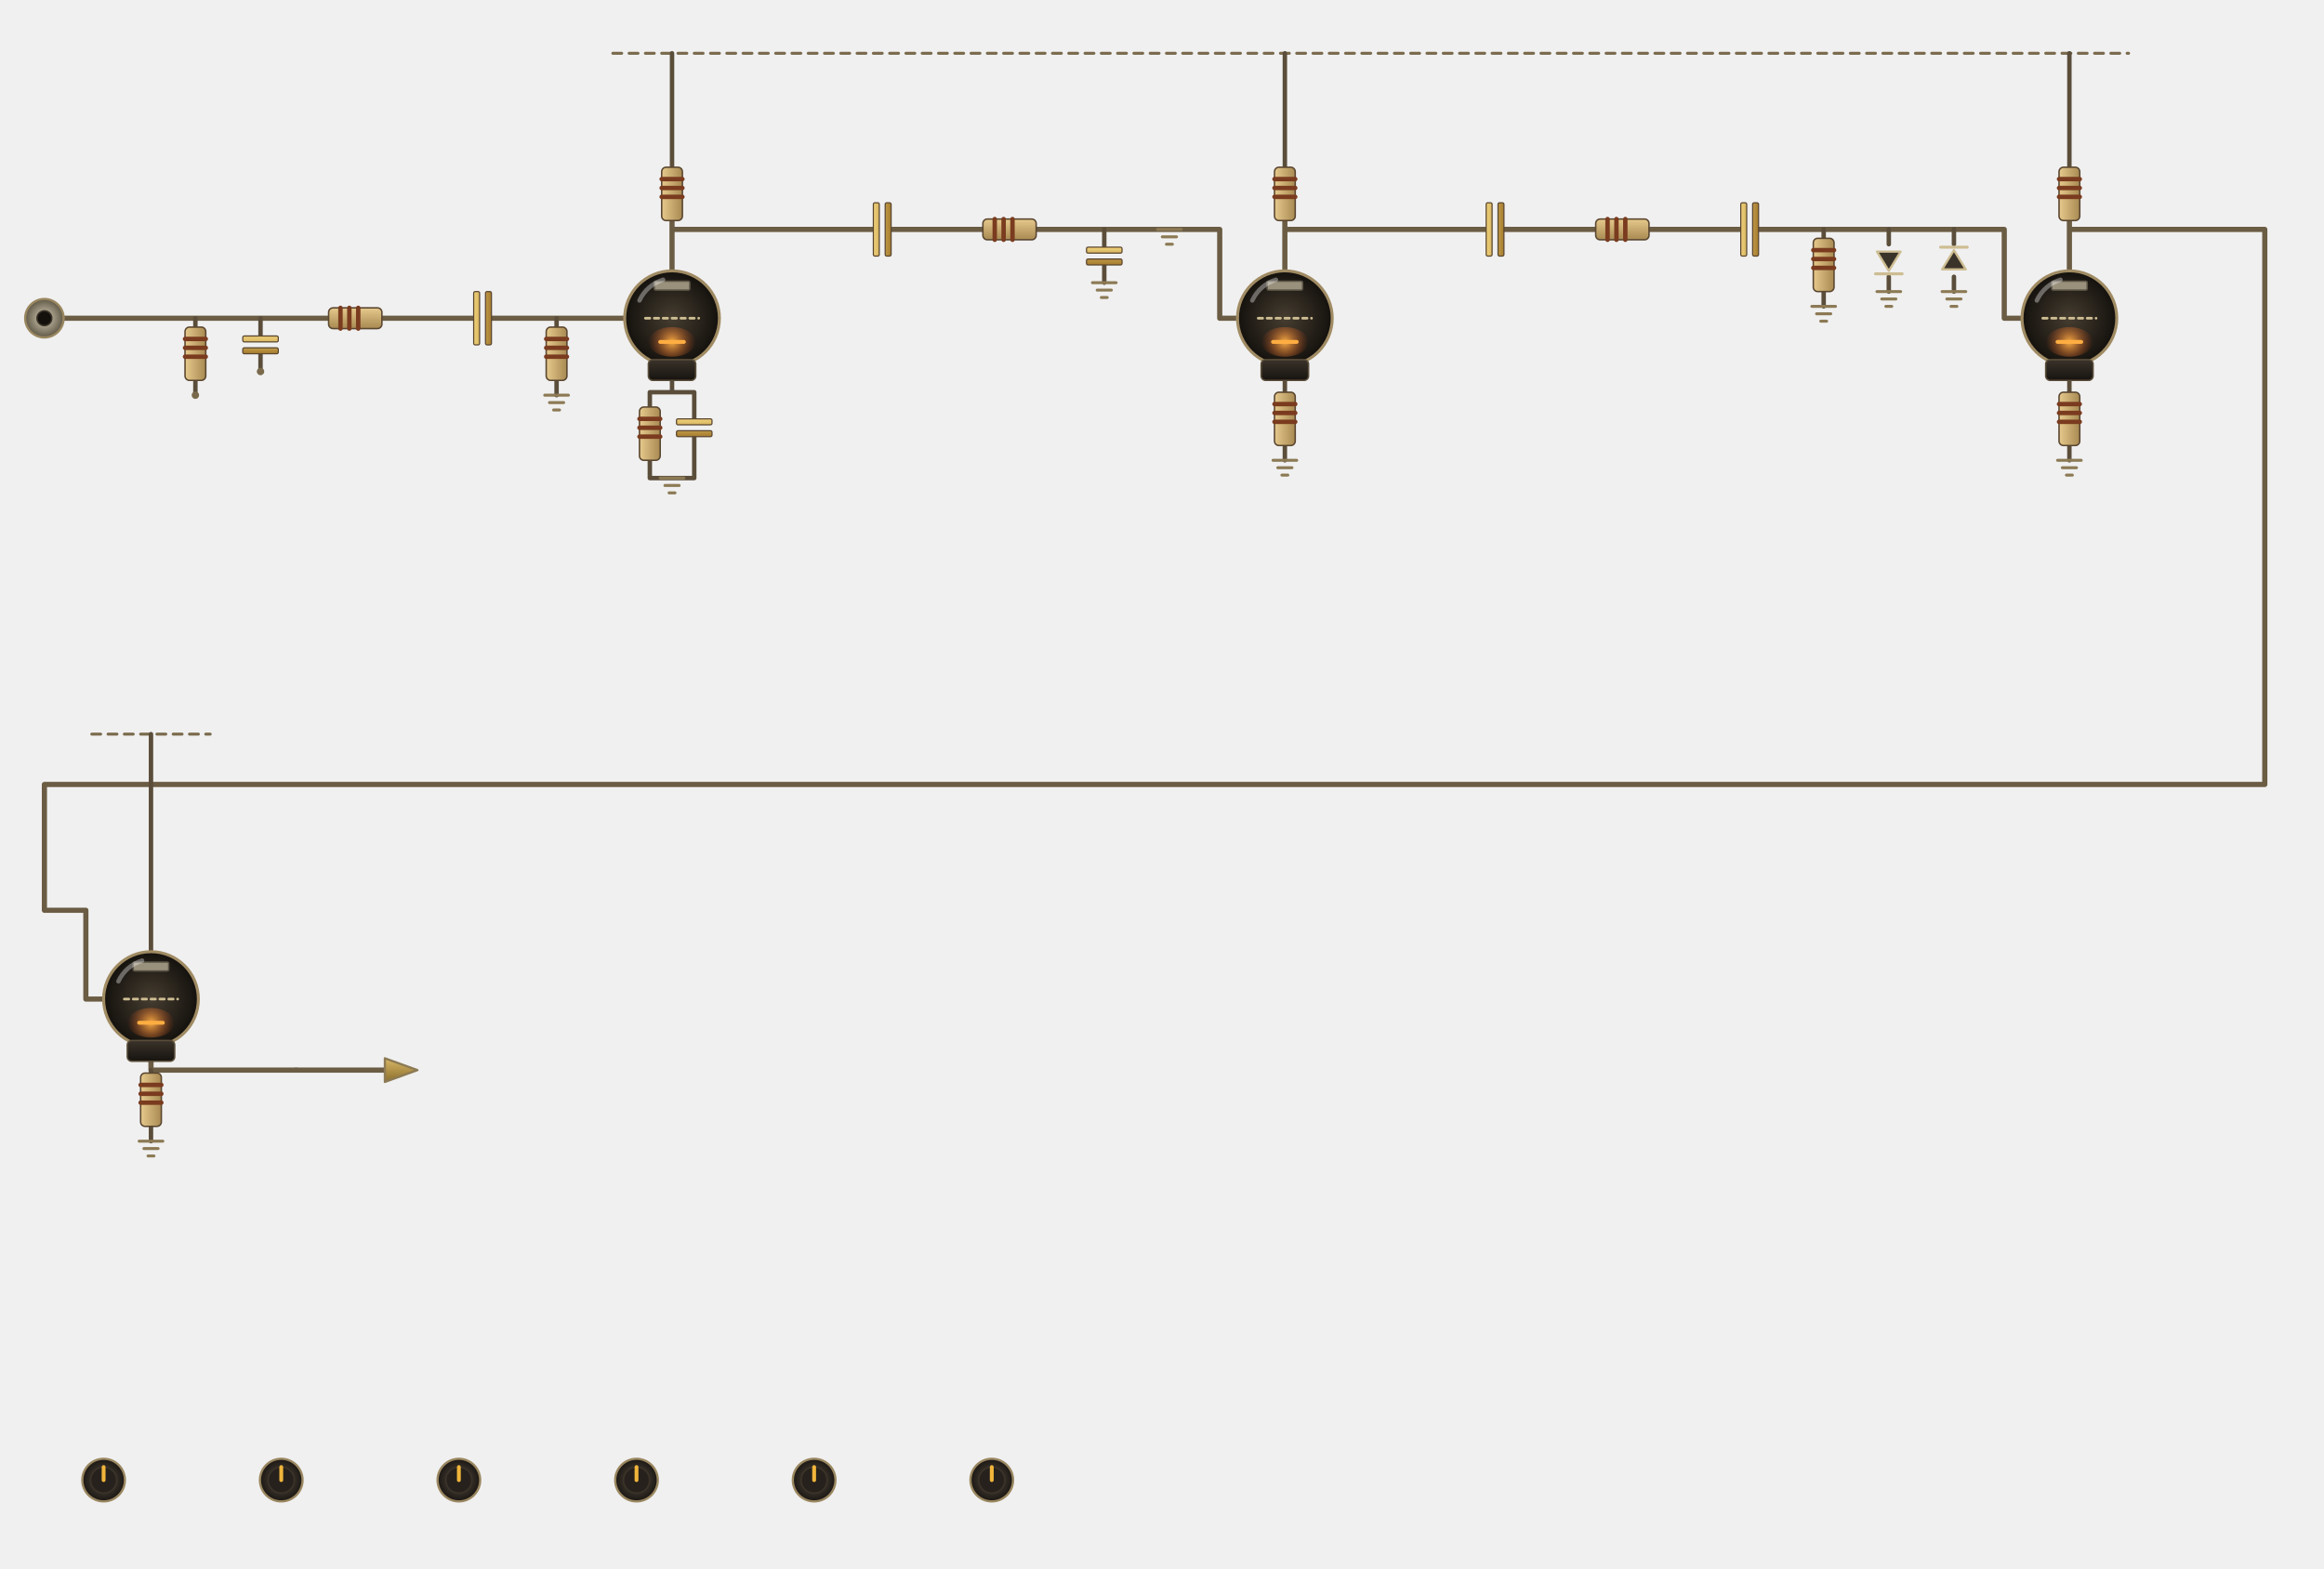
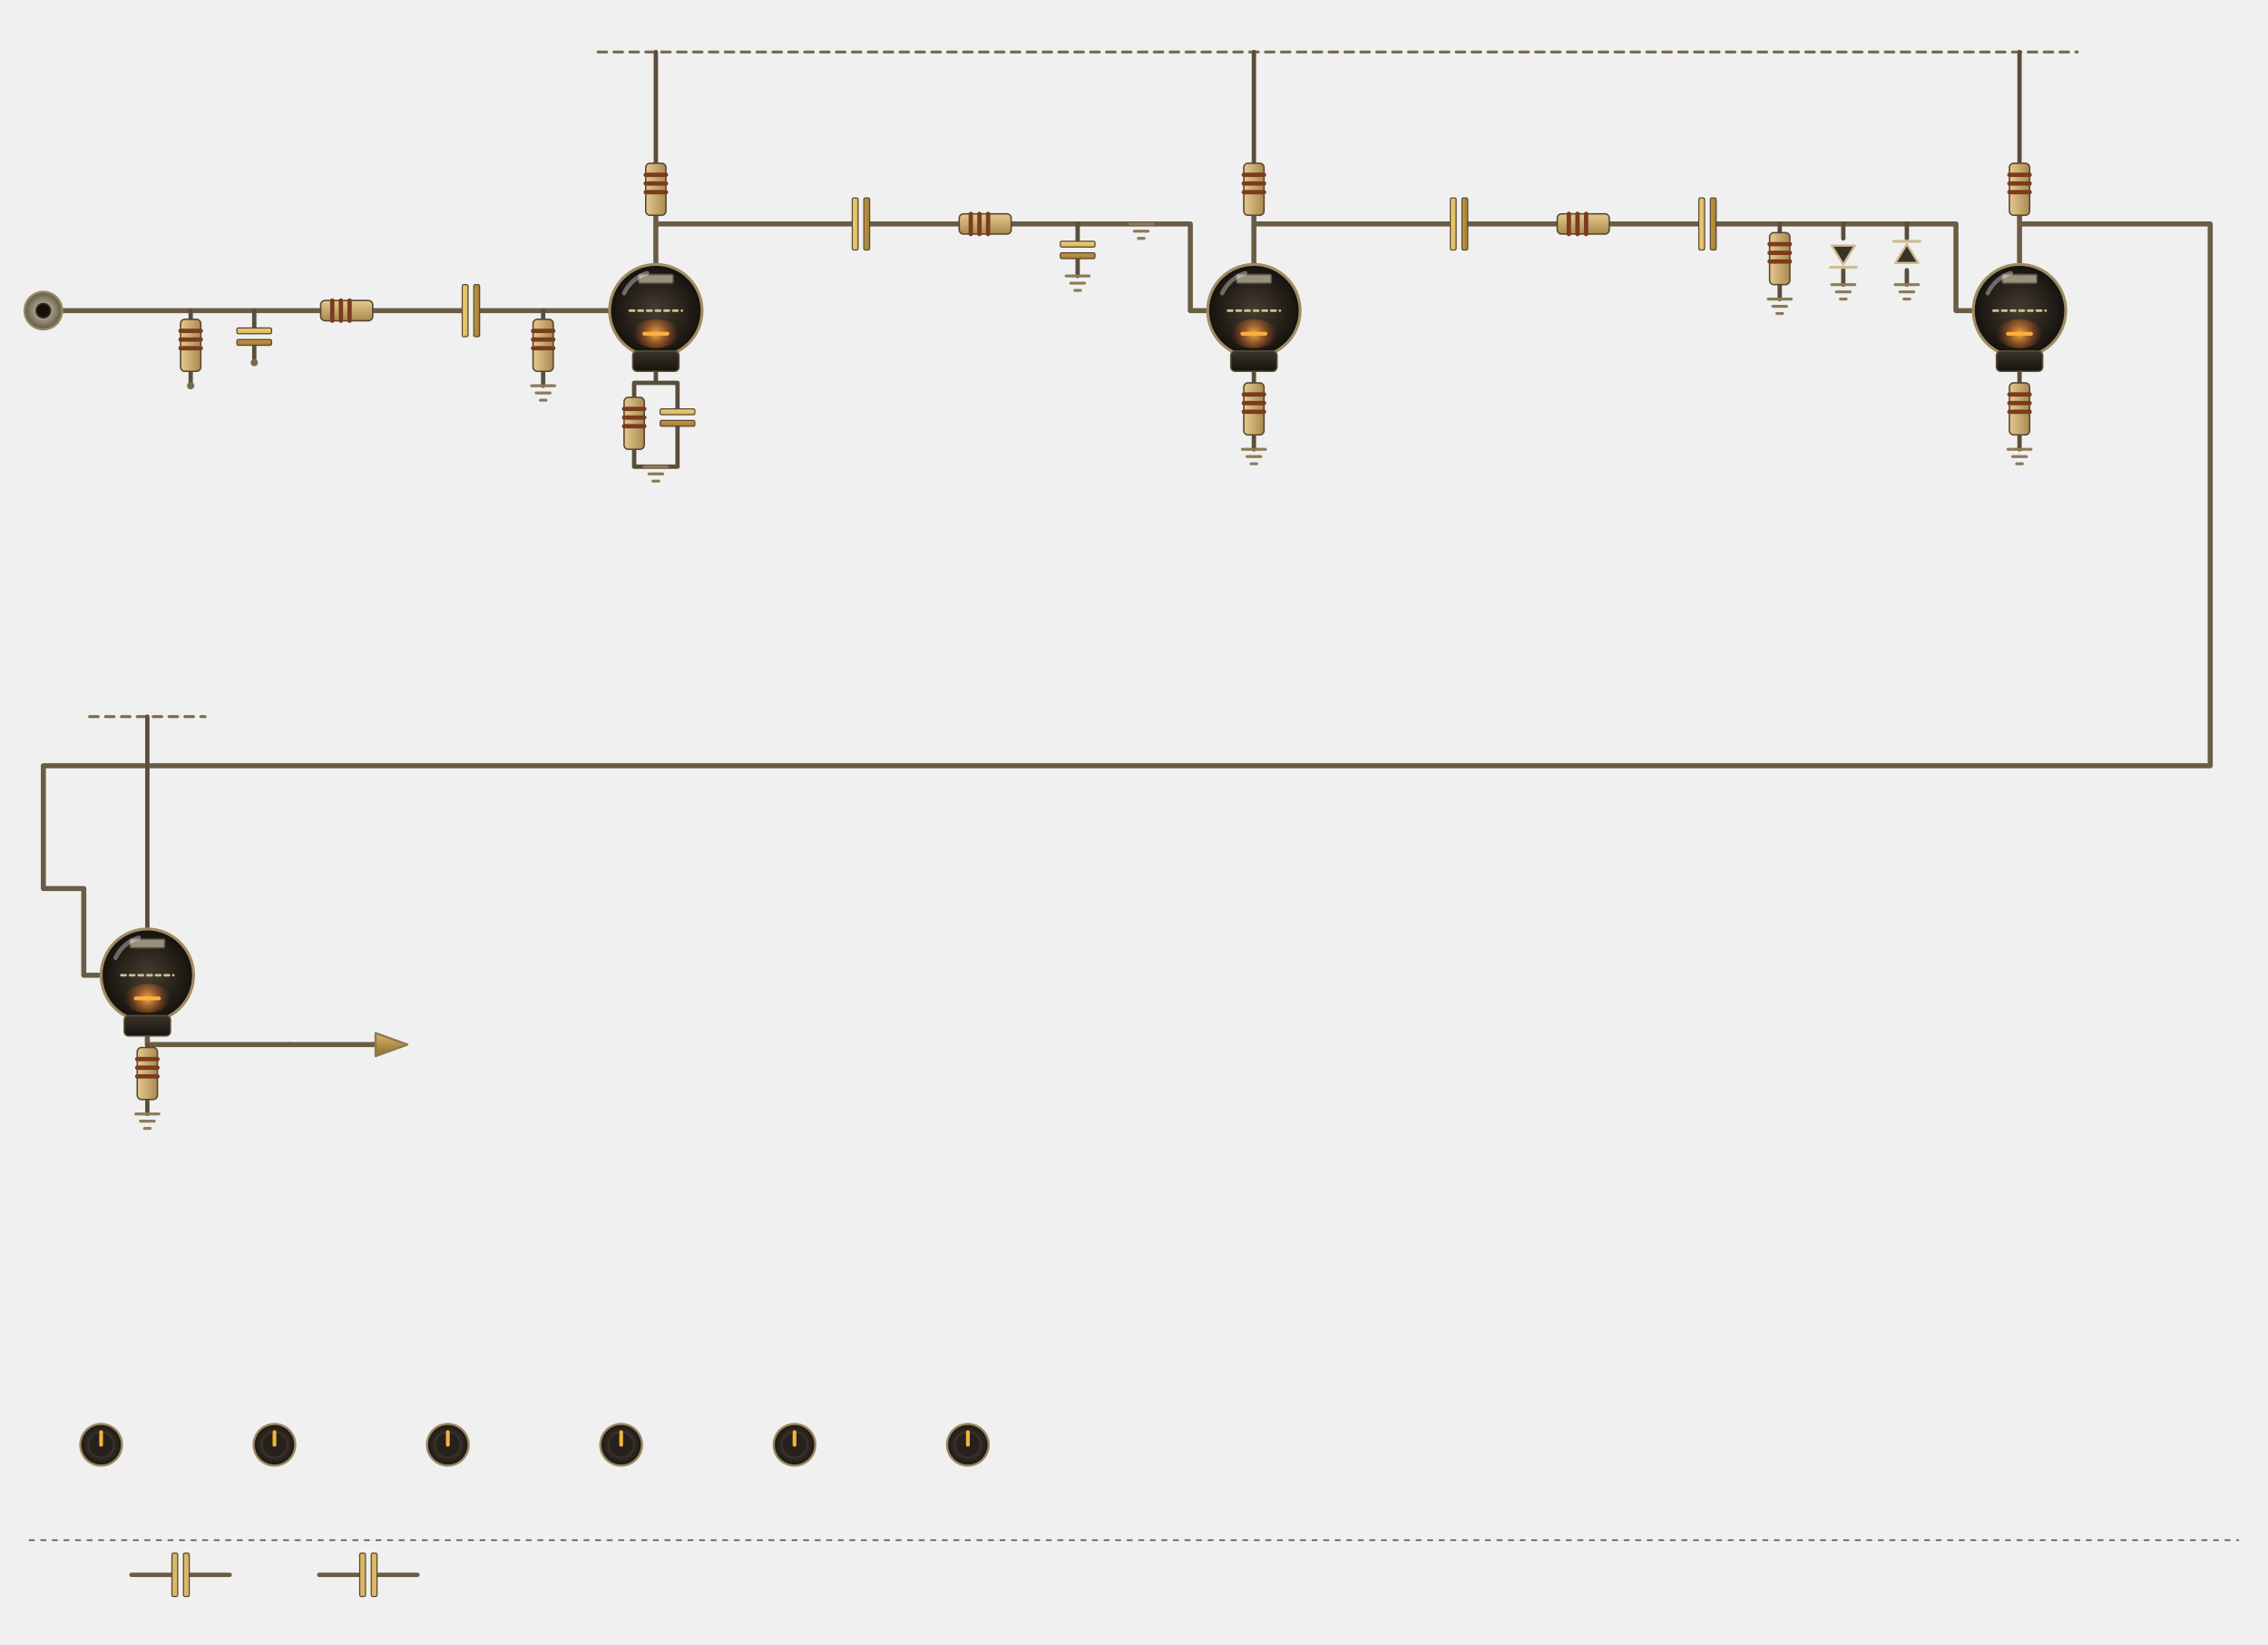
- <svg xmlns="http://www.w3.org/2000/svg" width="1570" height="1060" viewBox="0 0 1570 1060">
+ <svg xmlns="http://www.w3.org/2000/svg" width="1570" height="1138" viewBox="0 0 1570 1138">
  <defs>
    <radialGradient id="g1" cx="30" cy="215" r="13" gradientUnits="userSpaceOnUse">
      <stop offset="0" stop-color="#d9d0b8" />
      <stop offset="1" stop-color="#5f5846" />
    </radialGradient>
    <linearGradient id="g2" x1="125" y1="0" x2="139" y2="0" gradientUnits="userSpaceOnUse">
      <stop offset="0" stop-color="#e6c98c" />
      <stop offset="1" stop-color="#a88a52" />
    </linearGradient>
    <linearGradient id="g3" x1="0" y1="227" x2="0" y2="239" gradientUnits="userSpaceOnUse">
      <stop offset="0" stop-color="#f0d27a" />
      <stop offset="1" stop-color="#a67c2e" />
    </linearGradient>
    <linearGradient id="g4" x1="0" y1="208" x2="0" y2="222" gradientUnits="userSpaceOnUse">
      <stop offset="0" stop-color="#e6c98c" />
      <stop offset="1" stop-color="#a88a52" />
    </linearGradient>
    <linearGradient id="g5" x1="320" y1="0" x2="332" y2="0" gradientUnits="userSpaceOnUse">
      <stop offset="0" stop-color="#f0d27a" />
      <stop offset="1" stop-color="#a67c2e" />
    </linearGradient>
    <linearGradient id="g6" x1="369" y1="0" x2="383" y2="0" gradientUnits="userSpaceOnUse">
      <stop offset="0" stop-color="#e6c98c" />
      <stop offset="1" stop-color="#a88a52" />
    </linearGradient>
    <linearGradient id="g7" x1="590" y1="0" x2="602" y2="0" gradientUnits="userSpaceOnUse">
      <stop offset="0" stop-color="#f0d27a" />
      <stop offset="1" stop-color="#a67c2e" />
    </linearGradient>
    <linearGradient id="g8" x1="0" y1="148" x2="0" y2="162" gradientUnits="userSpaceOnUse">
      <stop offset="0" stop-color="#e6c98c" />
      <stop offset="1" stop-color="#a88a52" />
    </linearGradient>
    <linearGradient id="g9" x1="0" y1="167" x2="0" y2="179" gradientUnits="userSpaceOnUse">
      <stop offset="0" stop-color="#f0d27a" />
      <stop offset="1" stop-color="#a67c2e" />
    </linearGradient>
    <linearGradient id="g10" x1="1004" y1="0" x2="1016" y2="0" gradientUnits="userSpaceOnUse">
      <stop offset="0" stop-color="#f0d27a" />
      <stop offset="1" stop-color="#a67c2e" />
    </linearGradient>
    <linearGradient id="g11" x1="0" y1="148" x2="0" y2="162" gradientUnits="userSpaceOnUse">
      <stop offset="0" stop-color="#e6c98c" />
      <stop offset="1" stop-color="#a88a52" />
    </linearGradient>
    <linearGradient id="g12" x1="1176" y1="0" x2="1188" y2="0" gradientUnits="userSpaceOnUse">
      <stop offset="0" stop-color="#f0d27a" />
      <stop offset="1" stop-color="#a67c2e" />
    </linearGradient>
    <linearGradient id="g13" x1="1225" y1="0" x2="1239" y2="0" gradientUnits="userSpaceOnUse">
      <stop offset="0" stop-color="#e6c98c" />
      <stop offset="1" stop-color="#a88a52" />
    </linearGradient>
    <linearGradient id="g16" x1="447" y1="0" x2="461" y2="0" gradientUnits="userSpaceOnUse">
      <stop offset="0" stop-color="#e6c98c" />
      <stop offset="1" stop-color="#a88a52" />
    </linearGradient>
    <radialGradient id="g17" cx="454" cy="215" r="32" gradientUnits="userSpaceOnUse">
      <stop offset="0" stop-color="#463d30" />
      <stop offset="1" stop-color="#14110d" />
    </radialGradient>
    <radialGradient id="g18" cx="454" cy="231" r="16" gradientUnits="userSpaceOnUse">
      <stop offset="0" stop-color="#ffb347" stop-opacity="0.95" />
      <stop offset="1" stop-color="#c1441a" stop-opacity="0" />
    </radialGradient>
    <linearGradient id="g19" x1="0" y1="243" x2="0" y2="257" gradientUnits="userSpaceOnUse">
      <stop offset="0" stop-color="#3a332a" />
      <stop offset="1" stop-color="#16130f" />
    </linearGradient>
    <linearGradient id="g20" x1="432" y1="0" x2="446" y2="0" gradientUnits="userSpaceOnUse">
      <stop offset="0" stop-color="#e6c98c" />
      <stop offset="1" stop-color="#a88a52" />
    </linearGradient>
    <linearGradient id="g21" x1="0" y1="283" x2="0" y2="295" gradientUnits="userSpaceOnUse">
      <stop offset="0" stop-color="#f0d27a" />
      <stop offset="1" stop-color="#a67c2e" />
    </linearGradient>
    <linearGradient id="g22" x1="861" y1="0" x2="875" y2="0" gradientUnits="userSpaceOnUse">
      <stop offset="0" stop-color="#e6c98c" />
      <stop offset="1" stop-color="#a88a52" />
    </linearGradient>
    <radialGradient id="g23" cx="868" cy="215" r="32" gradientUnits="userSpaceOnUse">
      <stop offset="0" stop-color="#463d30" />
      <stop offset="1" stop-color="#14110d" />
    </radialGradient>
    <radialGradient id="g24" cx="868" cy="231" r="16" gradientUnits="userSpaceOnUse">
      <stop offset="0" stop-color="#ffb347" stop-opacity="0.95" />
      <stop offset="1" stop-color="#c1441a" stop-opacity="0" />
    </radialGradient>
    <linearGradient id="g25" x1="0" y1="243" x2="0" y2="257" gradientUnits="userSpaceOnUse">
      <stop offset="0" stop-color="#3a332a" />
      <stop offset="1" stop-color="#16130f" />
    </linearGradient>
    <linearGradient id="g26" x1="861" y1="0" x2="875" y2="0" gradientUnits="userSpaceOnUse">
      <stop offset="0" stop-color="#e6c98c" />
      <stop offset="1" stop-color="#a88a52" />
    </linearGradient>
    <linearGradient id="g27" x1="1391" y1="0" x2="1405" y2="0" gradientUnits="userSpaceOnUse">
      <stop offset="0" stop-color="#e6c98c" />
      <stop offset="1" stop-color="#a88a52" />
    </linearGradient>
    <radialGradient id="g28" cx="1398" cy="215" r="32" gradientUnits="userSpaceOnUse">
      <stop offset="0" stop-color="#463d30" />
      <stop offset="1" stop-color="#14110d" />
    </radialGradient>
    <radialGradient id="g29" cx="1398" cy="231" r="16" gradientUnits="userSpaceOnUse">
      <stop offset="0" stop-color="#ffb347" stop-opacity="0.95" />
      <stop offset="1" stop-color="#c1441a" stop-opacity="0" />
    </radialGradient>
    <linearGradient id="g30" x1="0" y1="243" x2="0" y2="257" gradientUnits="userSpaceOnUse">
      <stop offset="0" stop-color="#3a332a" />
      <stop offset="1" stop-color="#16130f" />
    </linearGradient>
    <linearGradient id="g31" x1="1391" y1="0" x2="1405" y2="0" gradientUnits="userSpaceOnUse">
      <stop offset="0" stop-color="#e6c98c" />
      <stop offset="1" stop-color="#a88a52" />
    </linearGradient>
    <radialGradient id="g32" cx="102" cy="675" r="32" gradientUnits="userSpaceOnUse">
      <stop offset="0" stop-color="#463d30" />
      <stop offset="1" stop-color="#14110d" />
    </radialGradient>
    <radialGradient id="g33" cx="102" cy="691" r="16" gradientUnits="userSpaceOnUse">
      <stop offset="0" stop-color="#ffb347" stop-opacity="0.95" />
      <stop offset="1" stop-color="#c1441a" stop-opacity="0" />
    </radialGradient>
    <linearGradient id="g34" x1="0" y1="703" x2="0" y2="717" gradientUnits="userSpaceOnUse">
      <stop offset="0" stop-color="#3a332a" />
      <stop offset="1" stop-color="#16130f" />
    </linearGradient>
    <linearGradient id="g35" x1="95" y1="0" x2="109" y2="0" gradientUnits="userSpaceOnUse">
      <stop offset="0" stop-color="#e6c98c" />
      <stop offset="1" stop-color="#a88a52" />
    </linearGradient>
    <radialGradient id="g36" cx="70" cy="1000" r="14.4" gradientUnits="userSpaceOnUse">
      <stop offset="0" stop-color="#5b5246" />
      <stop offset="1" stop-color="#1a1612" />
    </radialGradient>
    <radialGradient id="g37" cx="190" cy="1000" r="14.4" gradientUnits="userSpaceOnUse">
      <stop offset="0" stop-color="#5b5246" />
      <stop offset="1" stop-color="#1a1612" />
    </radialGradient>
    <radialGradient id="g38" cx="310" cy="1000" r="14.4" gradientUnits="userSpaceOnUse">
      <stop offset="0" stop-color="#5b5246" />
      <stop offset="1" stop-color="#1a1612" />
    </radialGradient>
    <radialGradient id="g39" cx="430" cy="1000" r="14.4" gradientUnits="userSpaceOnUse">
      <stop offset="0" stop-color="#5b5246" />
      <stop offset="1" stop-color="#1a1612" />
    </radialGradient>
    <radialGradient id="g40" cx="550" cy="1000" r="14.4" gradientUnits="userSpaceOnUse">
      <stop offset="0" stop-color="#5b5246" />
      <stop offset="1" stop-color="#1a1612" />
    </radialGradient>
    <radialGradient id="g41" cx="670" cy="1000" r="14.4" gradientUnits="userSpaceOnUse">
      <stop offset="0" stop-color="#5b5246" />
      <stop offset="1" stop-color="#1a1612" />
    </radialGradient>
    <linearGradient id="g42" x1="0" y1="715" x2="0" y2="731" gradientUnits="userSpaceOnUse">
      <stop offset="0" stop-color="#d9b866" />
      <stop offset="1" stop-color="#8a6d2c" />
    </linearGradient>
  </defs>
  <path id="rail0" d="M414,36 H1438" fill="none" stroke="#7a6a4c" stroke-width="2" stroke-linecap="round" stroke-linejoin="round" stroke-dasharray="6 5" />
  <path id="rail1" d="M62,496 H142" fill="none" stroke="#7a6a4c" stroke-width="2" stroke-linecap="round" stroke-linejoin="round" stroke-dasharray="6 5" />
  <path id="wire_INPUT" d="M43,215 H110 M110,215 H198 M198,215 H222 M258,215 H282 M282,215 H298 M298,215 H320 M332,215 H354 M354,215 H398 M398,215 H422" fill="none" stroke="#6b5c44" stroke-width="3.5" stroke-linecap="round" stroke-linejoin="round" />
  <path id="wire_V1" d="M454,155 H552 M552,155 H568 M568,155 H590 M602,155 H624 M624,155 H640 M640,155 H664 M700,155 H724 M724,155 H812 M812,155 H824 V215 H836 M868,155 H966 M966,155 H982 M982,155 H1004 M1016,155 H1038 M1038,155 H1054 M1054,155 H1078 M1114,155 H1138 M1138,155 H1154 M1154,155 H1176 M1188,155 H1210 M1210,155 H1342 M1342,155 H1354 V215 H1366 M454,149 V183 M868,149 V183" fill="none" stroke="#6b5c44" stroke-width="3.5" stroke-linecap="round" stroke-linejoin="round" />
  <path id="wire_V2" d="M1398,155 H1530 V530 H30 V615 H46 M46,615 H58 V675 H70 M102,723 H200 M1398,149 V183 M102,717 V723" fill="none" stroke="#6b5c44" stroke-width="3.5" stroke-linecap="round" stroke-linejoin="round" />
  <path id="wire_OUT" d="M200,723 H260" fill="none" stroke="#6b5c44" stroke-width="3.5" stroke-linecap="round" stroke-linejoin="round" />
  <path id="wire_static" d="M132,215 V221 M132,257 V267 M176,215 V227 M176,239 V251 M376,215 V221 M376,257 V267 M746,155 V167 M746,179 V191 M1232,155 V161 M1232,197 V207 M1276,155 V165 M1276,187 V197 M1320,155 V165 M1320,187 V197 M454,36 V113 M454,257 V265 M439,265 H469 M439,265 V275 M469,265 V283 M439,311 V323 H469 M469,295 V323 M868,36 V113 M868,257 V265 M868,301 V311 M1398,36 V113 M1398,257 V265 M1398,301 V311 M102,496 V643 M102,723 V725 M102,761 V771" fill="none" stroke="#5a4d3a" stroke-width="3" stroke-linecap="round" stroke-linejoin="round" />
  <path id="ground_376_267" d="M368,267 H384 M371.2,272 H380.8 M374,277 H378" fill="none" stroke="#8c7a55" stroke-width="2" stroke-linecap="round" stroke-linejoin="round" />
  <path id="ground_746_191" d="M738,191 H754 M741.2,196 H750.8 M744,201 H748" fill="none" stroke="#8c7a55" stroke-width="2" stroke-linecap="round" stroke-linejoin="round" />
  <path id="ground_790_155" d="M782,155 H798 M785.2,160 H794.8 M788,165 H792" fill="none" stroke="#8c7a55" stroke-width="2" stroke-linecap="round" stroke-linejoin="round" />
  <path id="ground_1232_207" d="M1224,207 H1240 M1227.2,212 H1236.8 M1230,217 H1234" fill="none" stroke="#8c7a55" stroke-width="2" stroke-linecap="round" stroke-linejoin="round" />
  <path id="ground_1276_197" d="M1268,197 H1284 M1271.2,202 H1280.8 M1274,207 H1278" fill="none" stroke="#8c7a55" stroke-width="2" stroke-linecap="round" stroke-linejoin="round" />
  <path id="ground_1320_197" d="M1312,197 H1328 M1315.2,202 H1324.8 M1318,207 H1322" fill="none" stroke="#8c7a55" stroke-width="2" stroke-linecap="round" stroke-linejoin="round" />
  <path id="ground_454_323" d="M446,323 H462 M449.2,328 H458.8 M452,333 H456" fill="none" stroke="#8c7a55" stroke-width="2" stroke-linecap="round" stroke-linejoin="round" />
  <path id="ground_868_311" d="M860,311 H876 M863.2,316 H872.8 M866,321 H870" fill="none" stroke="#8c7a55" stroke-width="2" stroke-linecap="round" stroke-linejoin="round" />
  <path id="ground_1398_311" d="M1390,311 H1406 M1393.2,316 H1402.8 M1396,321 H1400" fill="none" stroke="#8c7a55" stroke-width="2" stroke-linecap="round" stroke-linejoin="round" />
  <path id="ground_102_771" d="M94,771 H110 M97.2,776 H106.8 M100,781 H104" fill="none" stroke="#8c7a55" stroke-width="2" stroke-linecap="round" stroke-linejoin="round" />
  <ellipse id="jack_in" cx="30" cy="215" rx="13" ry="13" fill="url(#g1)" stroke="#9a8760" stroke-width="1.5" />
  <ellipse id="jack_hole" cx="30" cy="215" rx="5" ry="5" fill="#14110d" stroke="#3b3329" stroke-width="1" />
  <rect id="RSRC" x="125" y="221" width="14" height="36" rx="3" fill="url(#g2)" stroke="#5a4630" stroke-width="1" />
  <path id="RSRC_bands" d="M125,229 H139 M125,235 H139 M125,241 H139" fill="none" stroke="#7a3b1f" stroke-width="3" stroke-linecap="round" stroke-linejoin="round" />
  <ellipse id="valL_1_7k@R:RSRC" cx="143" cy="239" rx="1" ry="1" fill="none" stroke="none" />
  <ellipse id="open_132_267" cx="132" cy="267" rx="2.5" ry="2.5" fill="#7a6a4c" stroke="none" stroke-width="1" />
  <rect id="CPUa" x="164" y="227" width="24" height="4" rx="1" fill="url(#g3)" stroke="#5a4630" stroke-width="0.8" />
  <rect id="CPUb" x="164" y="235" width="24" height="4" rx="1" fill="url(#g3)" stroke="#5a4630" stroke-width="0.8" />
  <ellipse id="valL_2_110p@C:CPU" cx="191" cy="233" rx="1" ry="1" fill="none" stroke="none" />
  <ellipse id="open_176_251" cx="176" cy="251" rx="2.5" ry="2.5" fill="#7a6a4c" stroke="none" stroke-width="1" />
  <rect id="R1" x="222" y="208" width="36" height="14" rx="3" fill="url(#g4)" stroke="#5a4630" stroke-width="1" />
  <path id="R1_bands" d="M230,208 V222 M236,208 V222 M242,208 V222" fill="none" stroke="#7a3b1f" stroke-width="3" stroke-linecap="round" stroke-linejoin="round" />
  <ellipse id="valC_3_10k@R:R1" cx="240" cy="201" rx="1" ry="1" fill="none" stroke="none" />
  <rect id="C2a" x="320" y="197" width="4" height="36" rx="1" fill="url(#g5)" stroke="#5a4630" stroke-width="0.8" />
  <rect id="C2b" x="328" y="197" width="4" height="36" rx="1" fill="url(#g5)" stroke="#5a4630" stroke-width="0.8" />
  <ellipse id="valC_4_22n@C:C2" cx="326" cy="189" rx="1" ry="1" fill="none" stroke="none" />
  <rect id="R2" x="369" y="221" width="14" height="36" rx="3" fill="url(#g6)" stroke="#5a4630" stroke-width="1" />
  <path id="R2_bands" d="M369,229 H383 M369,235 H383 M369,241 H383" fill="none" stroke="#7a3b1f" stroke-width="3" stroke-linecap="round" stroke-linejoin="round" />
  <ellipse id="valL_5_1M@R:R2" cx="387" cy="239" rx="1" ry="1" fill="none" stroke="none" />
  <rect id="C4a" x="590" y="137" width="4" height="36" rx="1" fill="url(#g7)" stroke="#5a4630" stroke-width="0.8" />
  <rect id="C4b" x="598" y="137" width="4" height="36" rx="1" fill="url(#g7)" stroke="#5a4630" stroke-width="0.8" />
  <ellipse id="valC_6_10n@C:C4" cx="596" cy="129" rx="1" ry="1" fill="none" stroke="none" />
  <rect id="R13" x="664" y="148" width="36" height="14" rx="3" fill="url(#g8)" stroke="#5a4630" stroke-width="1" />
  <path id="R13_bands" d="M672,148 V162 M678,148 V162 M684,148 V162" fill="none" stroke="#7a3b1f" stroke-width="3" stroke-linecap="round" stroke-linejoin="round" />
  <ellipse id="valC_7_100k@R:R13" cx="682" cy="141" rx="1" ry="1" fill="none" stroke="none" />
  <rect id="C14a" x="734" y="167" width="24" height="4" rx="1" fill="url(#g9)" stroke="#5a4630" stroke-width="0.8" />
  <rect id="C14b" x="734" y="175" width="24" height="4" rx="1" fill="url(#g9)" stroke="#5a4630" stroke-width="0.8" />
  <ellipse id="valL_8_220p@C:C14" cx="761" cy="173" rx="1" ry="1" fill="none" stroke="none" />
  <rect id="C5a" x="1004" y="137" width="4" height="36" rx="1" fill="url(#g10)" stroke="#5a4630" stroke-width="0.8" />
  <rect id="C5b" x="1012" y="137" width="4" height="36" rx="1" fill="url(#g10)" stroke="#5a4630" stroke-width="0.8" />
  <ellipse id="valC_9_22n@C:C5" cx="1010" cy="129" rx="1" ry="1" fill="none" stroke="none" />
  <rect id="R15" x="1078" y="148" width="36" height="14" rx="3" fill="url(#g11)" stroke="#5a4630" stroke-width="1" />
  <path id="R15_bands" d="M1086,148 V162 M1092,148 V162 M1098,148 V162" fill="none" stroke="#7a3b1f" stroke-width="3" stroke-linecap="round" stroke-linejoin="round" />
  <ellipse id="valC_10_27k@R:R15" cx="1096" cy="141" rx="1" ry="1" fill="none" stroke="none" />
  <rect id="C18a" x="1176" y="137" width="4" height="36" rx="1" fill="url(#g12)" stroke="#5a4630" stroke-width="0.8" />
  <rect id="C18b" x="1184" y="137" width="4" height="36" rx="1" fill="url(#g12)" stroke="#5a4630" stroke-width="0.8" />
  <ellipse id="valC_11_220p@C:C18" cx="1182" cy="129" rx="1" ry="1" fill="none" stroke="none" />
  <rect id="R14" x="1225" y="161" width="14" height="36" rx="3" fill="url(#g13)" stroke="#5a4630" stroke-width="1" />
  <path id="R14_bands" d="M1225,169 H1239 M1225,175 H1239 M1225,181 H1239" fill="none" stroke="#7a3b1f" stroke-width="3" stroke-linecap="round" stroke-linejoin="round" />
  <ellipse id="valL_12_22k@R:R14" cx="1243" cy="179" rx="1" ry="1" fill="none" stroke="none" />
  <path id="diode_V1_14" d="M1268,170 H1284 L1276,183 Z" fill="#3a332a" stroke="#cdbd92" stroke-width="1.5" stroke-linecap="round" stroke-linejoin="round" />
  <path id="diode_bar_14" d="M1267,185 H1285" fill="none" stroke="#cdbd92" stroke-width="2" stroke-linecap="round" stroke-linejoin="round" />
  <path id="diode_V1_15" d="M1312,182 H1328 L1320,169 Z" fill="#3a332a" stroke="#cdbd92" stroke-width="1.5" stroke-linecap="round" stroke-linejoin="round" />
  <path id="diode_bar_15" d="M1311,167 H1329" fill="none" stroke="#cdbd92" stroke-width="2" stroke-linecap="round" stroke-linejoin="round" />
  <rect id="rp0" x="447" y="113" width="14" height="36" rx="3" fill="url(#g16)" stroke="#5a4630" stroke-width="1" />
  <path id="rp0_bands" d="M447,121 H461 M447,127 H461 M447,133 H461" fill="none" stroke="#7a3b1f" stroke-width="3" stroke-linecap="round" stroke-linejoin="round" />
  <ellipse id="valL_13_100k@R:R4" cx="465" cy="131" rx="1" ry="1" fill="none" stroke="none" />
  <ellipse id="tube_V1A-12AX7" cx="454" cy="215" rx="32" ry="32" fill="url(#g17)" stroke="#a08b63" stroke-width="2" />
  <rect id="plate_V1A" x="442" y="190" width="24" height="6" rx="1" fill="#9a917d" stroke="#5a5446" stroke-width="1" />
  <path id="grid_V1A" d="M436,215 H472" fill="none" stroke="#cdbd92" stroke-width="1.8" stroke-linecap="round" stroke-linejoin="round" stroke-dasharray="3 3" />
  <ellipse id="glow_V1" cx="454" cy="231" rx="16" ry="10" fill="url(#g18)" stroke="none" stroke-width="1" />
  <path id="filament_V1A" d="M446,231 H462" fill="none" stroke="#ffae42" stroke-width="2.6" stroke-linecap="round" stroke-linejoin="round" />
  <path id="shine_V1A" d="M432,203 A26,26 0 0 1 448,189" fill="none" stroke="#ffffff" stroke-width="3" stroke-linecap="round" stroke-linejoin="round" opacity="0.35" />
  <rect id="base_V1A" x="438" y="243" width="32" height="14" rx="3" fill="url(#g19)" stroke="#5a4d3a" stroke-width="1" />
  <rect id="rk0" x="432" y="275" width="14" height="36" rx="3" fill="url(#g20)" stroke="#5a4630" stroke-width="1" />
  <path id="rk0_bands" d="M432,283 H446 M432,289 H446 M432,295 H446" fill="none" stroke="#7a3b1f" stroke-width="3" stroke-linecap="round" stroke-linejoin="round" />
  <ellipse id="valL_14_2k7@R:R3" cx="450" cy="293" rx="1" ry="1" fill="none" stroke="none" />
  <rect id="ck0a" x="457" y="283" width="24" height="4" rx="1" fill="url(#g21)" stroke="#5a4630" stroke-width="0.8" />
  <rect id="ck0b" x="457" y="291" width="24" height="4" rx="1" fill="url(#g21)" stroke="#5a4630" stroke-width="0.8" />
  <ellipse id="valL_15_0.68u@C:C3" cx="484" cy="289" rx="1" ry="1" fill="none" stroke="none" />
  <rect id="rp1" x="861" y="113" width="14" height="36" rx="3" fill="url(#g22)" stroke="#5a4630" stroke-width="1" />
  <path id="rp1_bands" d="M861,121 H875 M861,127 H875 M861,133 H875" fill="none" stroke="#7a3b1f" stroke-width="3" stroke-linecap="round" stroke-linejoin="round" />
  <ellipse id="valL_16_220k@R:R7" cx="879" cy="131" rx="1" ry="1" fill="none" stroke="none" />
  <ellipse id="tube_V1B-12AX7" cx="868" cy="215" rx="32" ry="32" fill="url(#g23)" stroke="#a08b63" stroke-width="2" />
  <rect id="plate_V1B" x="856" y="190" width="24" height="6" rx="1" fill="#9a917d" stroke="#5a5446" stroke-width="1" />
  <path id="grid_V1B" d="M850,215 H886" fill="none" stroke="#cdbd92" stroke-width="1.8" stroke-linecap="round" stroke-linejoin="round" stroke-dasharray="3 3" />
  <ellipse id="glow_V1" cx="868" cy="231" rx="16" ry="10" fill="url(#g24)" stroke="none" stroke-width="1" />
  <path id="filament_V1B" d="M860,231 H876" fill="none" stroke="#ffae42" stroke-width="2.6" stroke-linecap="round" stroke-linejoin="round" />
  <path id="shine_V1B" d="M846,203 A26,26 0 0 1 862,189" fill="none" stroke="#ffffff" stroke-width="3" stroke-linecap="round" stroke-linejoin="round" opacity="0.35" />
  <rect id="base_V1B" x="852" y="243" width="32" height="14" rx="3" fill="url(#g25)" stroke="#5a4d3a" stroke-width="1" />
  <rect id="rk1" x="861" y="265" width="14" height="36" rx="3" fill="url(#g26)" stroke="#5a4630" stroke-width="1" />
  <path id="rk1_bands" d="M861,273 H875 M861,279 H875 M861,285 H875" fill="none" stroke="#7a3b1f" stroke-width="3" stroke-linecap="round" stroke-linejoin="round" />
  <ellipse id="valL_17_3k3@R:R5" cx="879" cy="283" rx="1" ry="1" fill="none" stroke="none" />
  <rect id="rp2" x="1391" y="113" width="14" height="36" rx="3" fill="url(#g27)" stroke="#5a4630" stroke-width="1" />
  <path id="rp2_bands" d="M1391,121 H1405 M1391,127 H1405 M1391,133 H1405" fill="none" stroke="#7a3b1f" stroke-width="3" stroke-linecap="round" stroke-linejoin="round" />
  <ellipse id="valL_18_150k@R:R150" cx="1409" cy="131" rx="1" ry="1" fill="none" stroke="none" />
  <ellipse id="tube_V2A-12AX7" cx="1398" cy="215" rx="32" ry="32" fill="url(#g28)" stroke="#a08b63" stroke-width="2" />
  <rect id="plate_V2A" x="1386" y="190" width="24" height="6" rx="1" fill="#9a917d" stroke="#5a5446" stroke-width="1" />
  <path id="grid_V2A" d="M1380,215 H1416" fill="none" stroke="#cdbd92" stroke-width="1.8" stroke-linecap="round" stroke-linejoin="round" stroke-dasharray="3 3" />
  <ellipse id="glow_V2" cx="1398" cy="231" rx="16" ry="10" fill="url(#g29)" stroke="none" stroke-width="1" />
  <path id="filament_V2A" d="M1390,231 H1406" fill="none" stroke="#ffae42" stroke-width="2.6" stroke-linecap="round" stroke-linejoin="round" />
  <path id="shine_V2A" d="M1376,203 A26,26 0 0 1 1392,189" fill="none" stroke="#ffffff" stroke-width="3" stroke-linecap="round" stroke-linejoin="round" opacity="0.35" />
  <rect id="base_V2A" x="1382" y="243" width="32" height="14" rx="3" fill="url(#g30)" stroke="#5a4d3a" stroke-width="1" />
  <rect id="rk2" x="1391" y="265" width="14" height="36" rx="3" fill="url(#g31)" stroke="#5a4630" stroke-width="1" />
  <path id="rk2_bands" d="M1391,273 H1405 M1391,279 H1405 M1391,285 H1405" fill="none" stroke="#7a3b1f" stroke-width="3" stroke-linecap="round" stroke-linejoin="round" />
  <ellipse id="valL_19_1k5@R:R8" cx="1409" cy="283" rx="1" ry="1" fill="none" stroke="none" />
  <ellipse id="tube_V2B-12AX7" cx="102" cy="675" rx="32" ry="32" fill="url(#g32)" stroke="#a08b63" stroke-width="2" />
  <rect id="plate_V2B" x="90" y="650" width="24" height="6" rx="1" fill="#9a917d" stroke="#5a5446" stroke-width="1" />
  <path id="grid_V2B" d="M84,675 H120" fill="none" stroke="#cdbd92" stroke-width="1.8" stroke-linecap="round" stroke-linejoin="round" stroke-dasharray="3 3" />
  <ellipse id="glow_V2" cx="102" cy="691" rx="16" ry="10" fill="url(#g33)" stroke="none" stroke-width="1" />
  <path id="filament_V2B" d="M94,691 H110" fill="none" stroke="#ffae42" stroke-width="2.6" stroke-linecap="round" stroke-linejoin="round" />
  <path id="shine_V2B" d="M80,663 A26,26 0 0 1 96,649" fill="none" stroke="#ffffff" stroke-width="3" stroke-linecap="round" stroke-linejoin="round" opacity="0.35" />
  <rect id="base_V2B" x="86" y="703" width="32" height="14" rx="3" fill="url(#g34)" stroke="#5a4d3a" stroke-width="1" />
  <rect id="rk3" x="95" y="725" width="14" height="36" rx="3" fill="url(#g35)" stroke="#5a4630" stroke-width="1" />
  <path id="rk3_bands" d="M95,733 H109 M95,739 H109 M95,745 H109" fill="none" stroke="#7a3b1f" stroke-width="3" stroke-linecap="round" stroke-linejoin="round" />
  <ellipse id="valL_20_100k@R:R18" cx="113" cy="743" rx="1" ry="1" fill="none" stroke="none" />
  <ellipse id="pot_volume" cx="70" cy="1000" rx="14.4" ry="14.4" fill="url(#g36)" stroke="#9a8760" stroke-width="1.5" />
  <ellipse id="dial_volume" cx="70" cy="1000" rx="8.8" ry="8.8" fill="#26211c" stroke="#3b3329" stroke-width="1" />
  <path id="ptr_volume" d="M70,1000 L70,991.2" fill="none" stroke="#f0b53a" stroke-width="2.6" stroke-linecap="round" stroke-linejoin="round" />
  <ellipse id="pot_volume2" cx="190" cy="1000" rx="14.4" ry="14.4" fill="url(#g37)" stroke="#9a8760" stroke-width="1.5" />
  <ellipse id="dial_volume2" cx="190" cy="1000" rx="8.8" ry="8.8" fill="#26211c" stroke="#3b3329" stroke-width="1" />
  <path id="ptr_volume2" d="M190,1000 L190,991.2" fill="none" stroke="#f0b53a" stroke-width="2.6" stroke-linecap="round" stroke-linejoin="round" />
  <ellipse id="pot_bass" cx="310" cy="1000" rx="14.4" ry="14.4" fill="url(#g38)" stroke="#9a8760" stroke-width="1.5" />
  <ellipse id="dial_bass" cx="310" cy="1000" rx="8.8" ry="8.8" fill="#26211c" stroke="#3b3329" stroke-width="1" />
  <path id="ptr_bass" d="M310,1000 L310,991.2" fill="none" stroke="#f0b53a" stroke-width="2.6" stroke-linecap="round" stroke-linejoin="round" />
  <ellipse id="pot_middle" cx="430" cy="1000" rx="14.4" ry="14.4" fill="url(#g39)" stroke="#9a8760" stroke-width="1.5" />
  <ellipse id="dial_middle" cx="430" cy="1000" rx="8.8" ry="8.8" fill="#26211c" stroke="#3b3329" stroke-width="1" />
  <path id="ptr_middle" d="M430,1000 L430,991.2" fill="none" stroke="#f0b53a" stroke-width="2.6" stroke-linecap="round" stroke-linejoin="round" />
  <ellipse id="pot_treble" cx="550" cy="1000" rx="14.4" ry="14.4" fill="url(#g40)" stroke="#9a8760" stroke-width="1.5" />
  <ellipse id="dial_treble" cx="550" cy="1000" rx="8.8" ry="8.8" fill="#26211c" stroke="#3b3329" stroke-width="1" />
  <path id="ptr_treble" d="M550,1000 L550,991.2" fill="none" stroke="#f0b53a" stroke-width="2.6" stroke-linecap="round" stroke-linejoin="round" />
  <ellipse id="pot_master" cx="670" cy="1000" rx="14.4" ry="14.4" fill="url(#g41)" stroke="#9a8760" stroke-width="1.5" />
  <ellipse id="dial_master" cx="670" cy="1000" rx="8.8" ry="8.8" fill="#26211c" stroke="#3b3329" stroke-width="1" />
  <path id="ptr_master" d="M670,1000 L670,991.2" fill="none" stroke="#f0b53a" stroke-width="2.6" stroke-linecap="round" stroke-linejoin="round" />
  <path id="next_power" d="M260,715 V731 L282,723 Z" fill="url(#g42)" stroke="#8c7a55" stroke-width="1.5" stroke-linecap="round" stroke-linejoin="round" />
+   <g id="voicing_box" data-orig-h="1060">
+     <path d="M20,1066 H1550" stroke="#5a4d3a" stroke-width="1" stroke-dasharray="4 4" fill="none" />
+     <path d="M91,1090 H119 M131,1090 H159" stroke="#6b5c44" stroke-width="3" stroke-linecap="round" fill="none" />
+     <rect id="vb_C21a" x="119" y="1075" width="4" height="30" rx="1" fill="#d9b866" stroke="#5a4630" stroke-width="0.8" />
+     <rect id="vb_C21b" x="127" y="1075" width="4" height="30" rx="1" fill="#d9b866" stroke="#5a4630" stroke-width="0.8" />
+     <ellipse id="valC_C21_470p@C:C21" cx="125" cy="1116" rx="1" ry="1" fill="none" stroke="none" />
+     <path d="M221,1090 H249 M261,1090 H289" stroke="#6b5c44" stroke-width="3" stroke-linecap="round" fill="none" />
+     <rect id="vb_C22a" x="249" y="1075" width="4" height="30" rx="1" fill="#d9b866" stroke="#5a4630" stroke-width="0.8" />
+     <rect id="vb_C22b" x="257" y="1075" width="4" height="30" rx="1" fill="#d9b866" stroke="#5a4630" stroke-width="0.8" />
+     <ellipse id="valC_C22_22n@C:C22" cx="255" cy="1116" rx="1" ry="1" fill="none" stroke="none" />
+   </g>
</svg>
